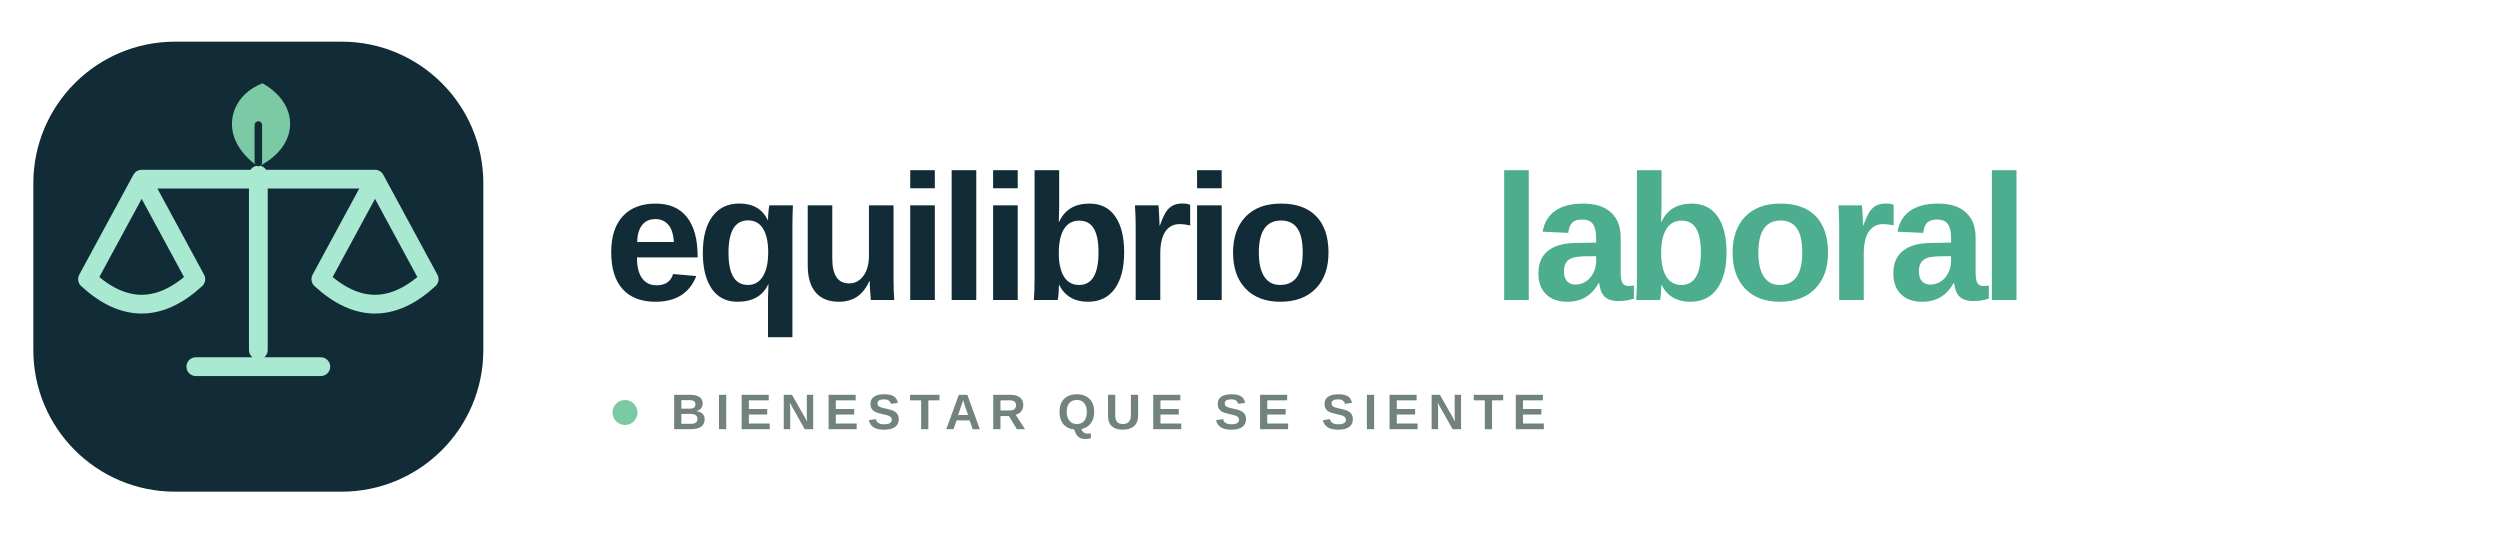
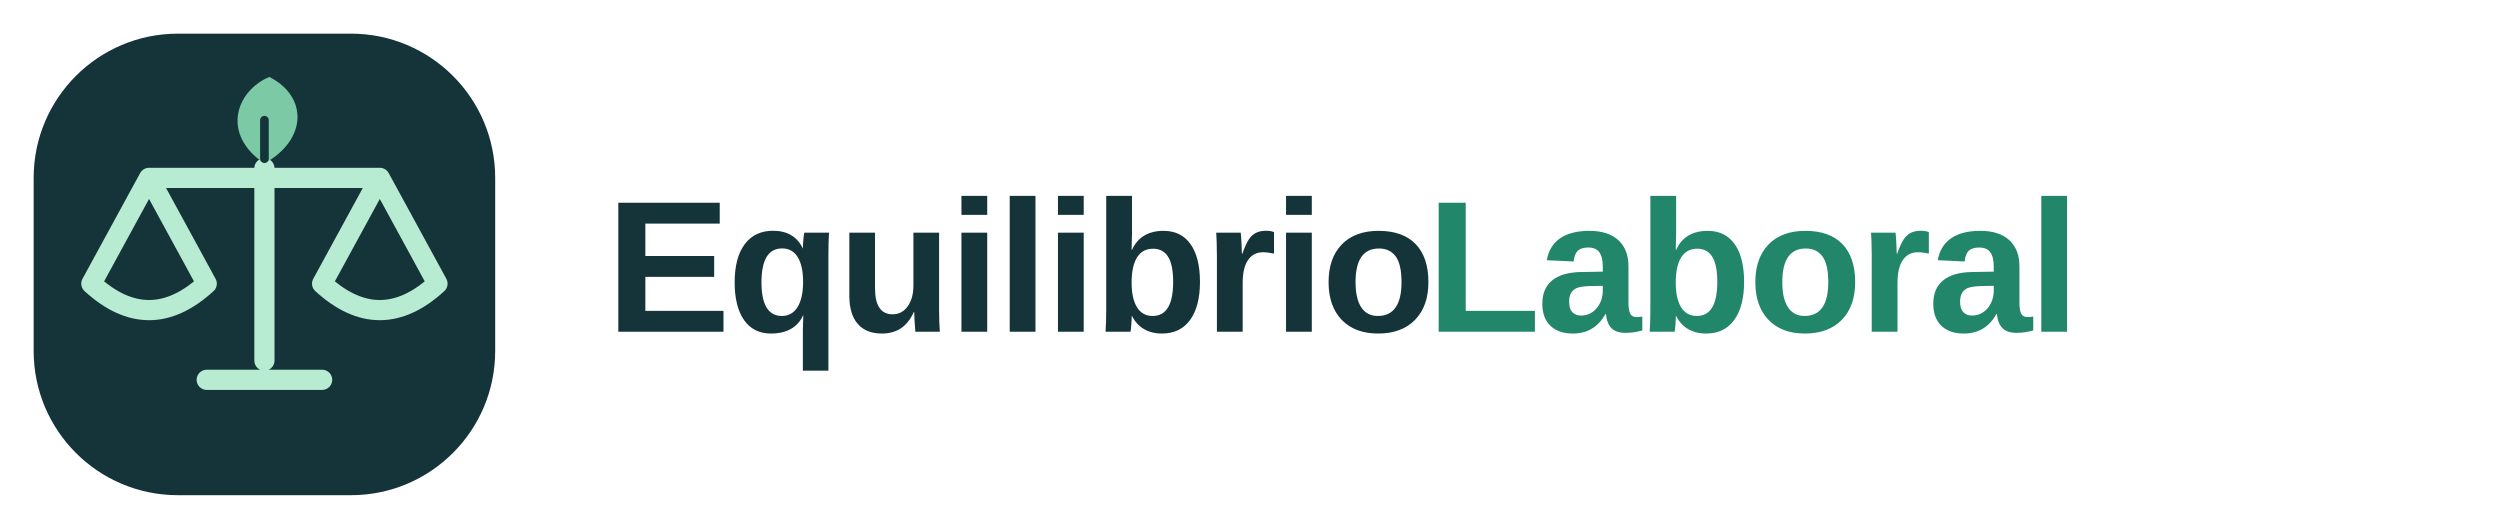
- <svg xmlns="http://www.w3.org/2000/svg" width="600" height="128" viewBox="0 0 600 128" fill="none" role="img" aria-labelledby="title desc">
-   <rect x="8" y="10" width="108" height="108" rx="34" fill="#112C37" />
-   <path d="M62 42v42M34 43h56M34 43 21 67m13-24 13 24m43-24L77 67m13-24 13 24M21 67q13 12 26 0m30 0q13 12 26 0M47 88h30" stroke="#A9E8D1" stroke-width="4.5" stroke-linecap="round" stroke-linejoin="round" />
-   <path d="M62 40c-10-7-7-17 1-20 9 5 9 15-1 20Z" fill="#7CC9A5" />
-   <path d="M62 39v-9" stroke="#112C37" stroke-width="1.8" stroke-linecap="round" />
-   <text x="145" y="72" fill="#112C37" font-family="Manrope, Arial, Helvetica, sans-serif" font-size="43" font-weight="750" letter-spacing="-2">equilibrio</text>
-   <text x="358" y="72" fill="#4CAE8E" font-family="Manrope, Arial, Helvetica, sans-serif" font-size="43" font-weight="750" letter-spacing="-2">laboral</text>
-   <circle cx="150" cy="99" r="3" fill="#7CC9A5" />
-   <text x="161" y="103" fill="#72827D" font-family="DM Sans, Arial, Helvetica, sans-serif" font-size="12" font-weight="700" letter-spacing="2.1">BIENESTAR QUE SE SIENTE</text>
+ <svg xmlns="http://www.w3.org/2000/svg" width="520" height="110" viewBox="0 0 520 110" fill="none" role="img" aria-labelledby="title desc">
+   <rect x="7" y="7" width="96" height="96" rx="30" fill="#14343A" />
+   <path d="M55 35v40M31 37h48M31 37 19 59m12-22 12 22m36-22L67 59m12-22 12 22M19 59q12 11 24 0m24 0q12 11 24 0M43 79h24" stroke="#B7EBD2" stroke-width="4.2" stroke-linecap="round" stroke-linejoin="round" />
+   <path d="M55 34c-9-6-6-15 1-18 8 4 8 13-1 18Z" fill="#7CC9A5" />
+   <path d="M55 33v-8" stroke="#14343A" stroke-width="1.8" stroke-linecap="round" />
+   <text x="126" y="69" fill="#14343A" font-family="Manrope, Arial, Helvetica, sans-serif" font-size="39" font-weight="700" letter-spacing="-0.8">Equilibrio<tspan dx="-2" fill="#22866B">Laboral</tspan>
+   </text>
</svg>
